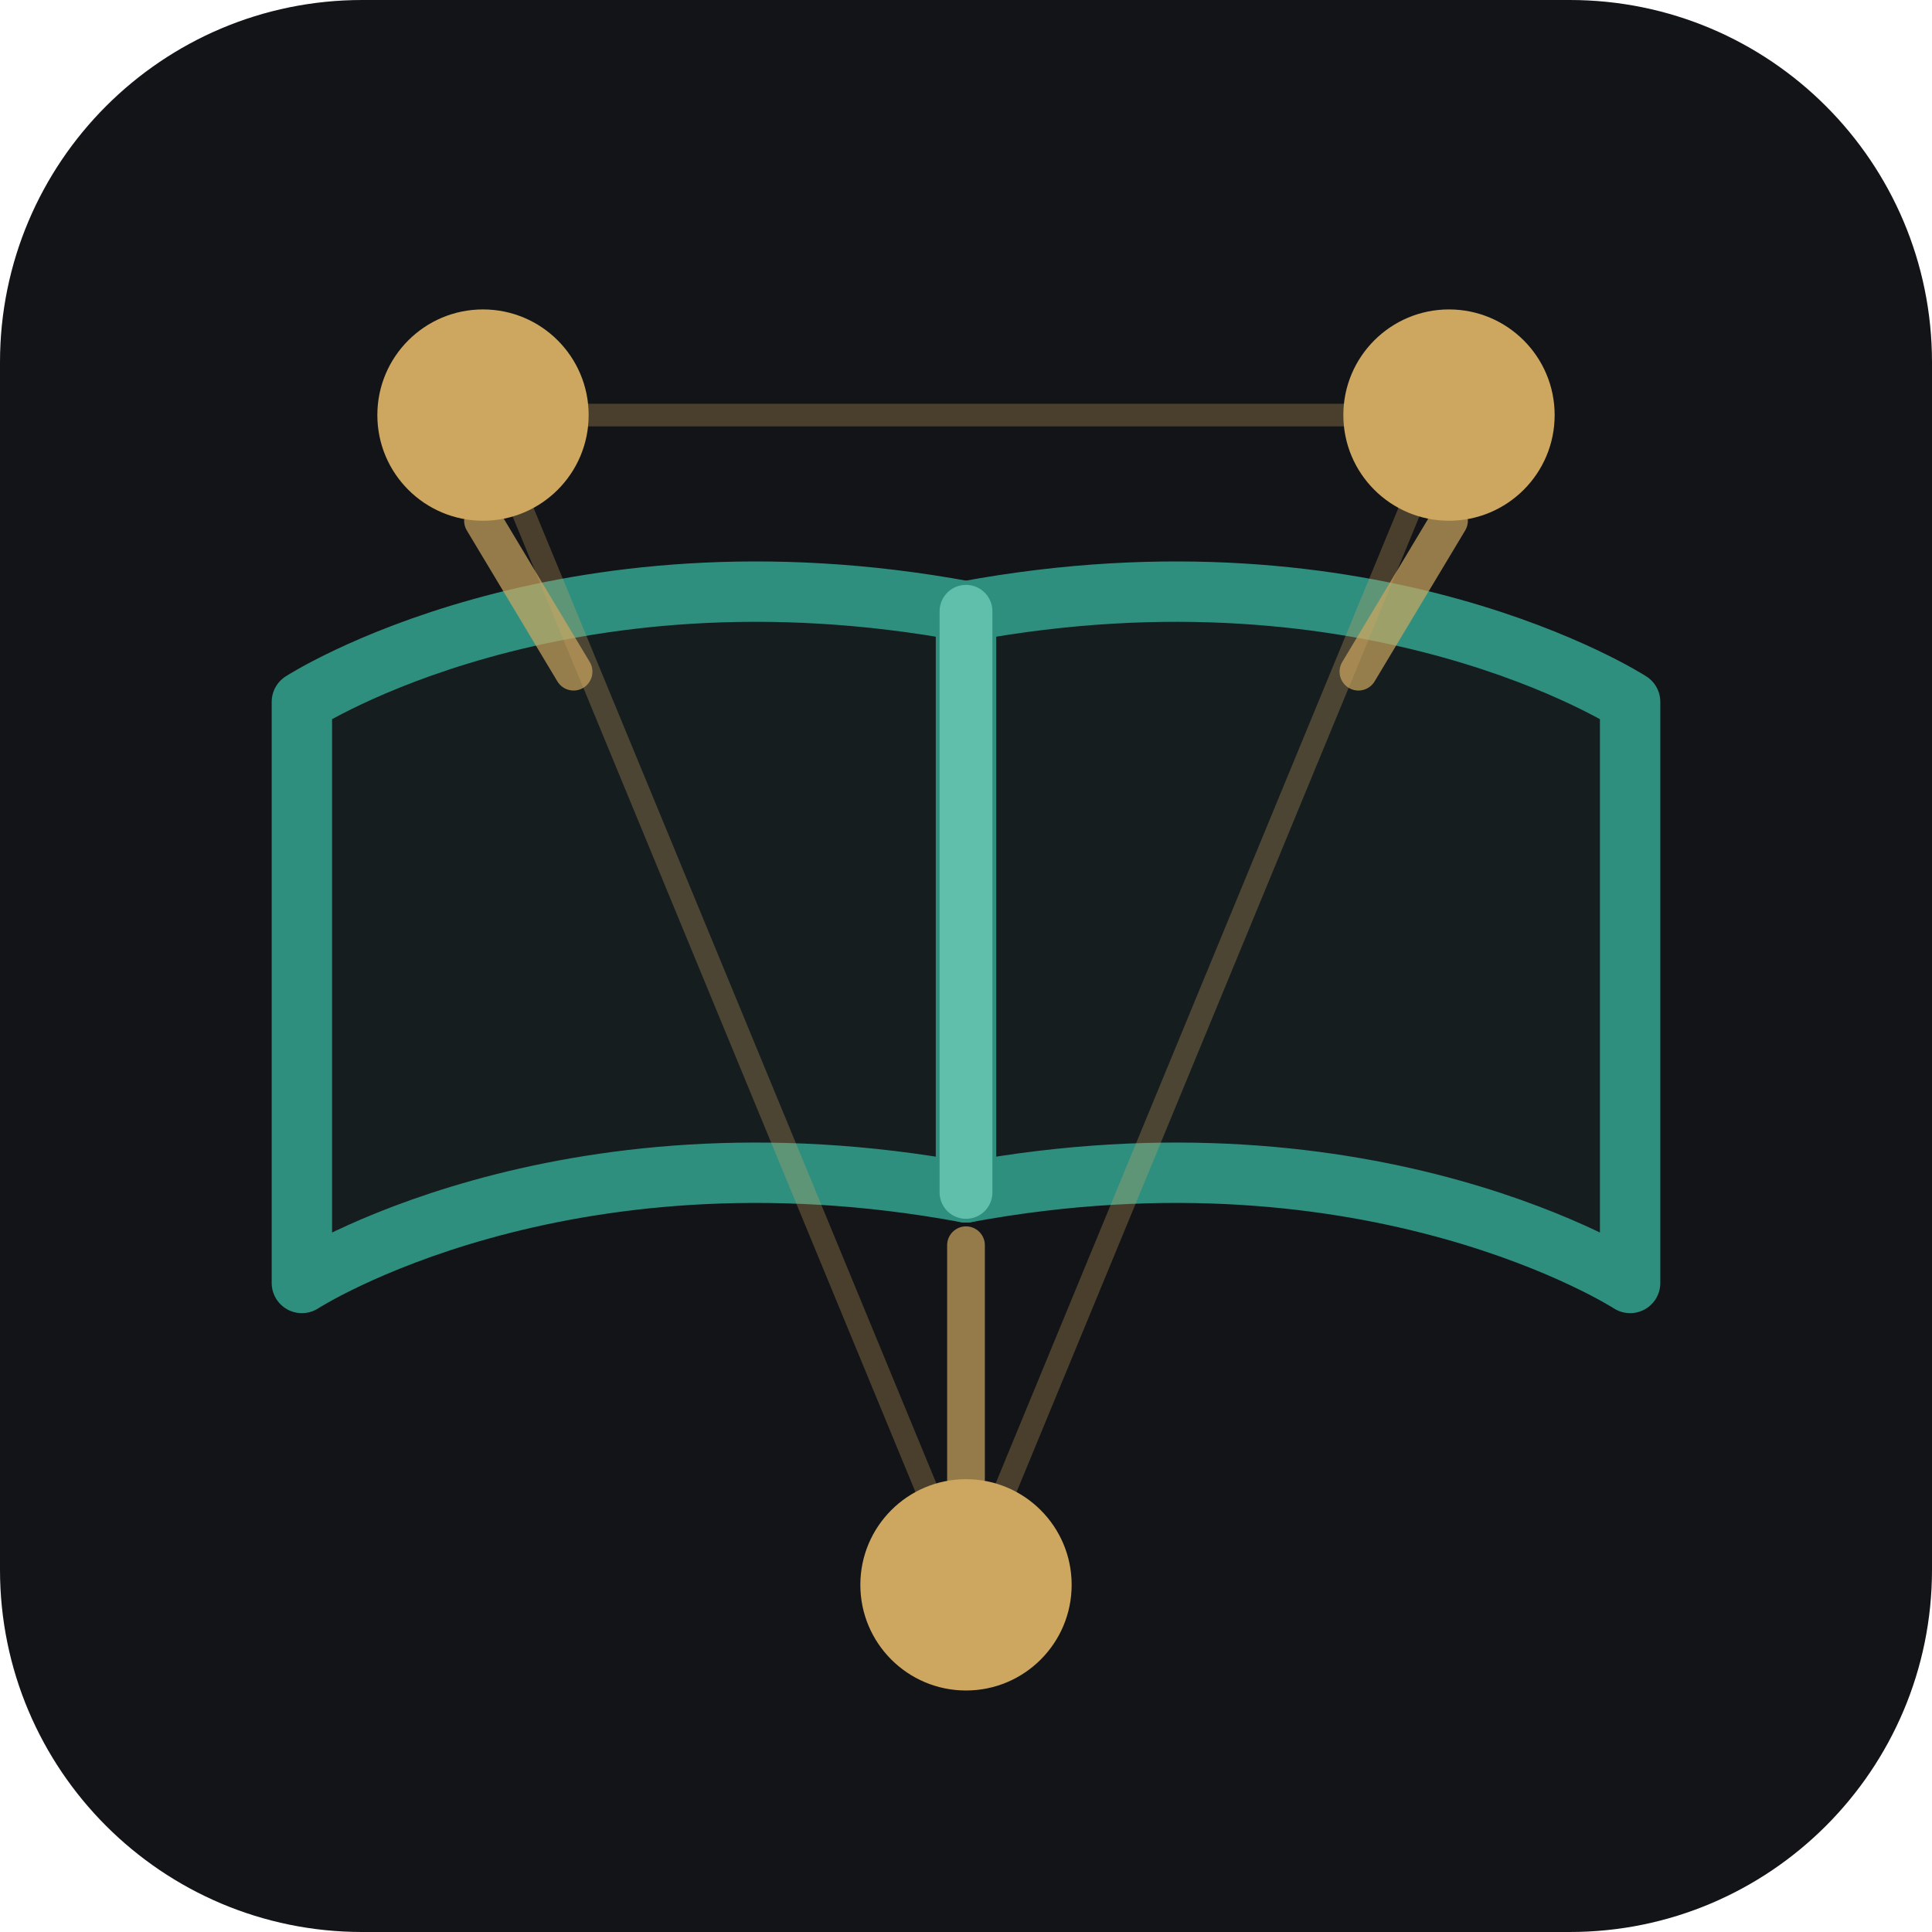
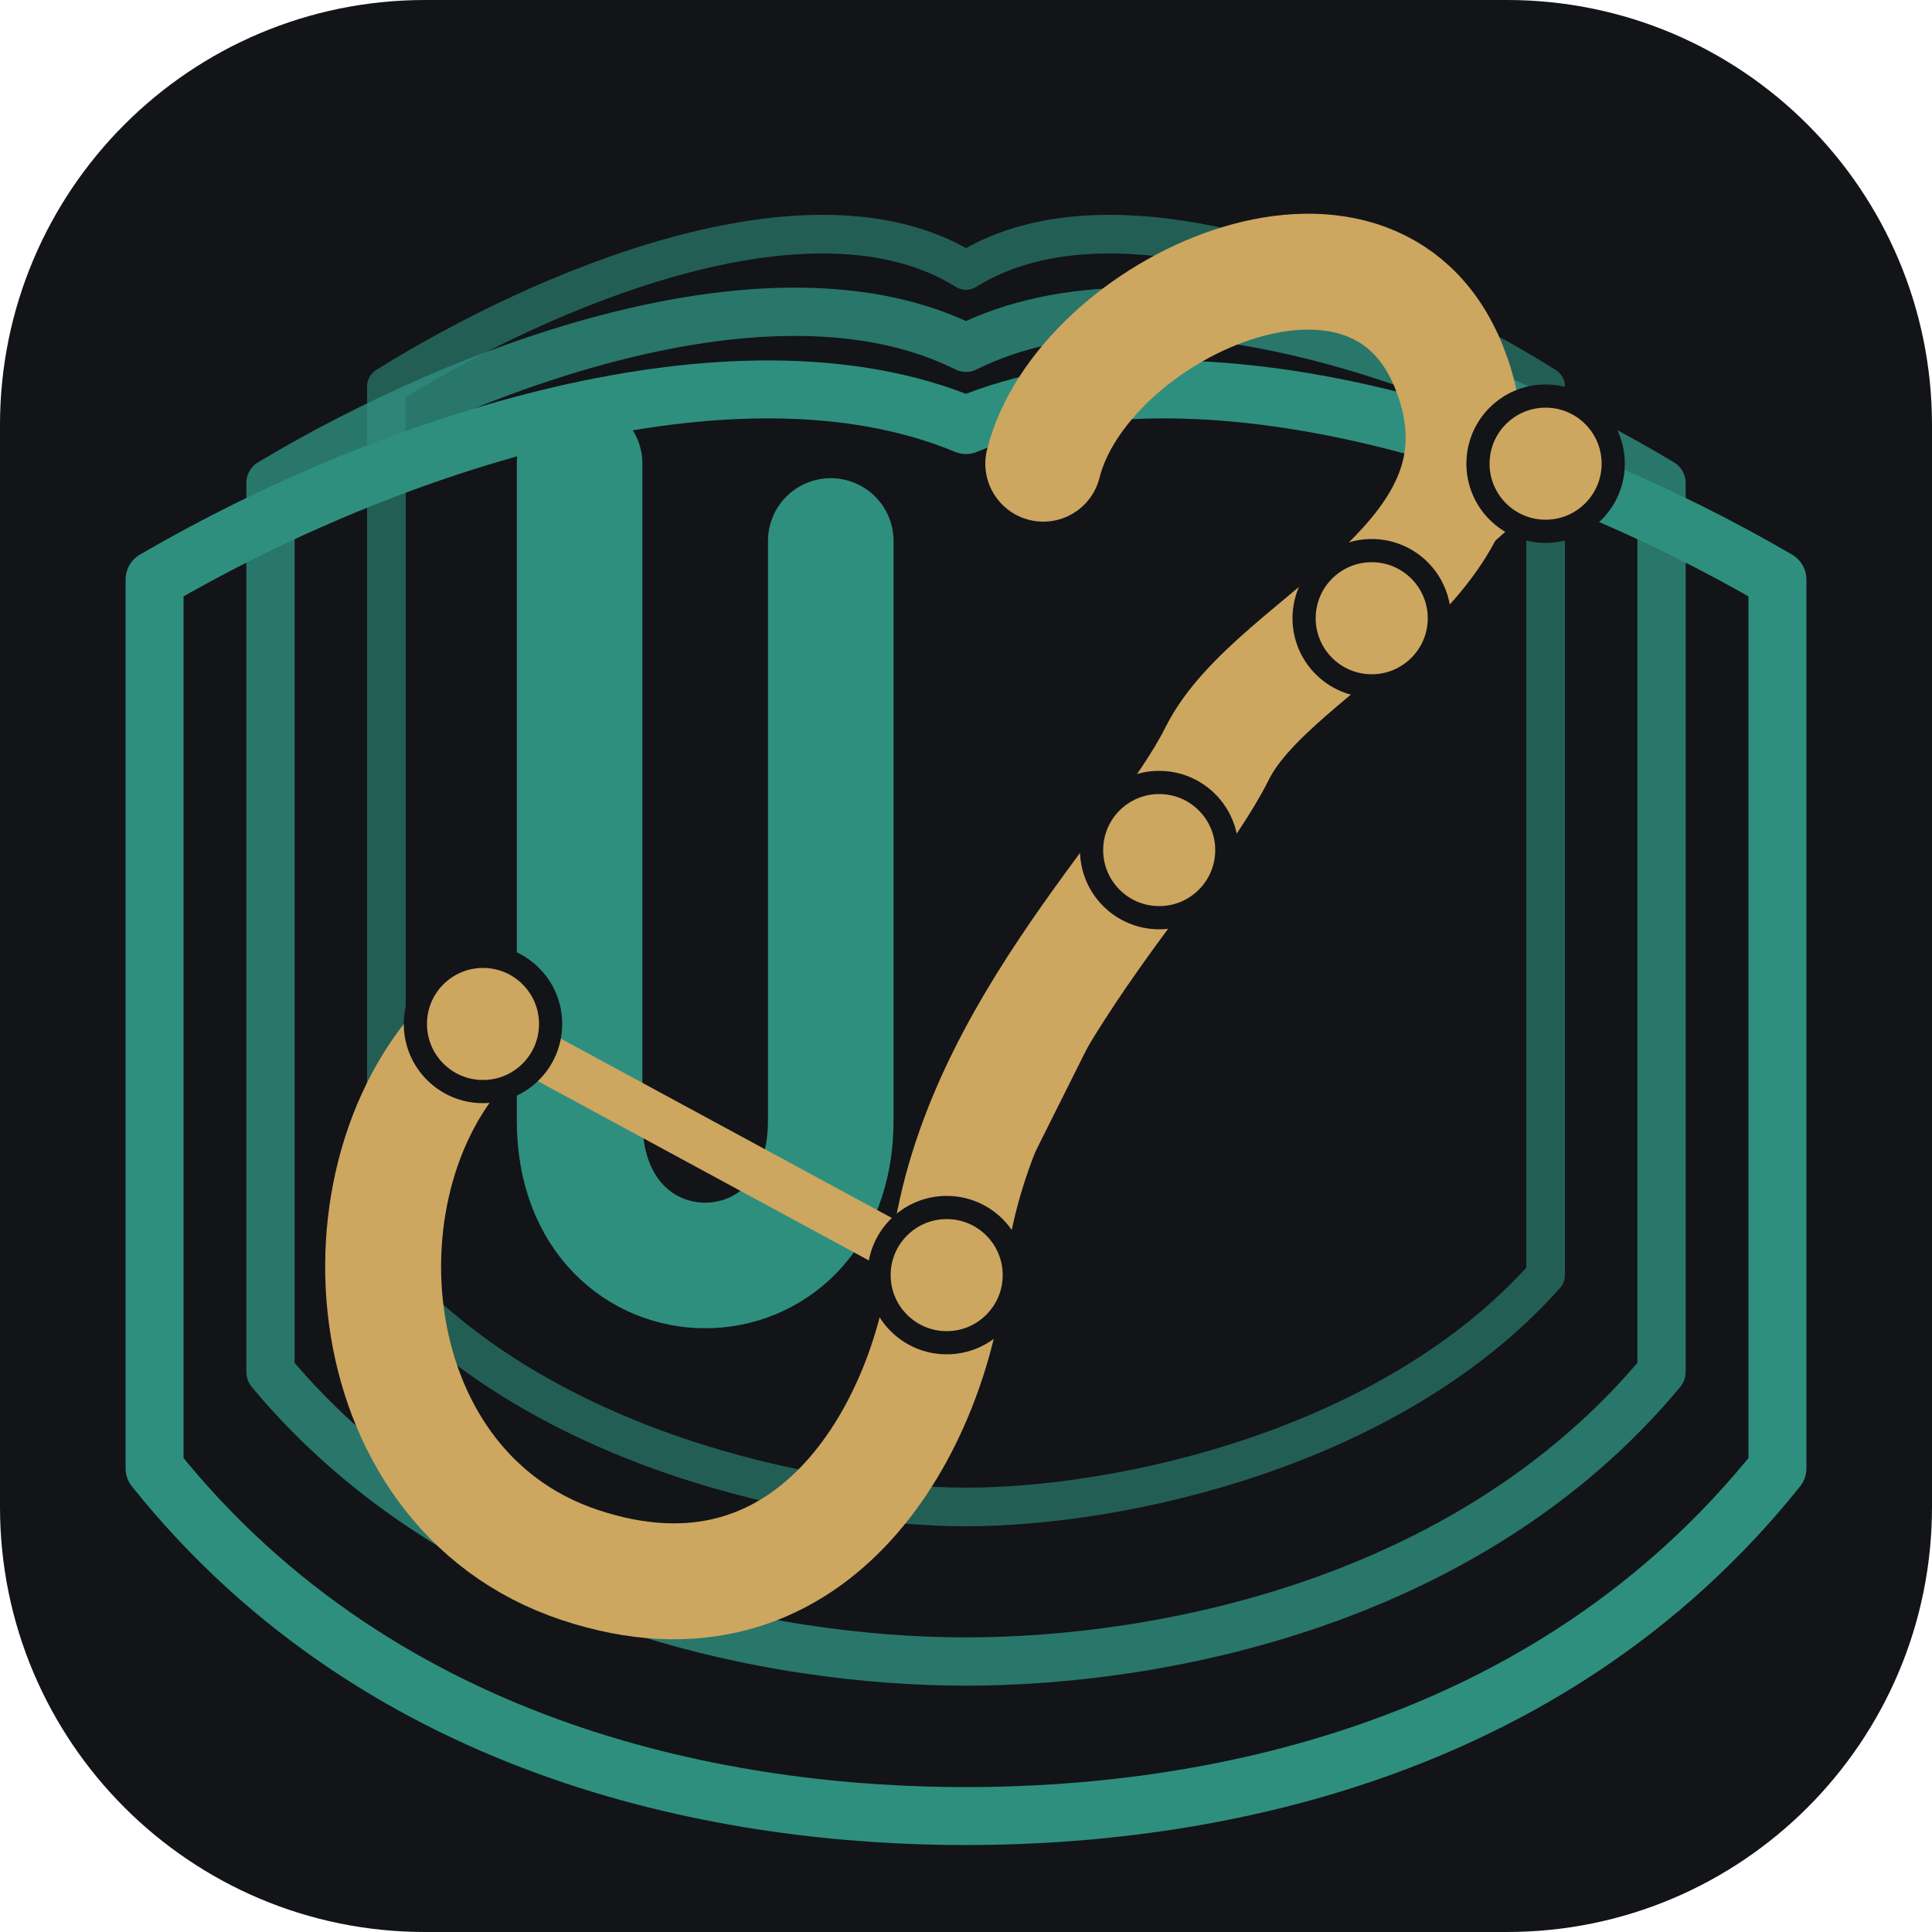
- <svg xmlns="http://www.w3.org/2000/svg" viewBox="0 0 512 512">
-   <rect width="512" height="512" rx="96" fill="#121417" />
-   <path d="M80 340 L80 186 C80 186 148 142 256 162 L256 316 C148 296 80 340 80 340 Z" fill="none" stroke="#2e8f7f" stroke-width="16" stroke-linejoin="round" />
-   <path d="M432 340 L432 186 C432 186 364 142 256 162 L256 316 C364 296 432 340 432 340 Z" fill="none" stroke="#2e8f7f" stroke-width="16" stroke-linejoin="round" />
-   <path d="M80 340 C80 340 148 296 256 316 C364 296 432 340 432 340 L432 186 C432 186 364 142 256 162 C148 142 80 186 80 186 Z" fill="#2e8f7f" opacity="0.08" />
-   <line x1="256" y1="162" x2="256" y2="316" stroke="#5fbfab" stroke-width="14" stroke-linecap="round" />
-   <circle cx="128" cy="110" r="28" fill="#cda660" />
-   <circle cx="384" cy="110" r="28" fill="#cda660" />
-   <circle cx="256" cy="420" r="28" fill="#cda660" />
-   <line x1="128" y1="138" x2="152" y2="178" stroke="#cda660" stroke-width="10" stroke-linecap="round" opacity="0.7" />
-   <line x1="384" y1="138" x2="360" y2="178" stroke="#cda660" stroke-width="10" stroke-linecap="round" opacity="0.7" />
-   <line x1="256" y1="392" x2="256" y2="330" stroke="#cda660" stroke-width="10" stroke-linecap="round" opacity="0.7" />
-   <line x1="128" y1="110" x2="384" y2="110" stroke="#cda660" stroke-width="6" stroke-linecap="round" opacity="0.3" />
-   <line x1="128" y1="110" x2="256" y2="420" stroke="#cda660" stroke-width="6" stroke-linecap="round" opacity="0.3" />
-   <line x1="384" y1="110" x2="256" y2="420" stroke="#cda660" stroke-width="6" stroke-linecap="round" opacity="0.3" />
+ <svg xmlns="http://www.w3.org/2000/svg" viewBox="0 0 100 100">
+   <rect width="100" height="100" rx="22" fill="#121417" />
+   <path d="M 8,76 C 20,91 38,94 50,94 C 62,94 80,91 92,76 L 92,30 C 80,23 62,17 50,22 C 38,17 20,23 8,30 Z" fill="none" stroke="#2e8f7f" stroke-width="3" stroke-linejoin="round" />
+   <path d="M 14,71 C 24,83 40,86 50,86 C 60,86 76,83 86,71 L 86,25 C 76,19 60,13 50,18 C 40,13 24,19 14,25 Z" fill="none" stroke="#2e8f7f" stroke-width="2.5" stroke-linejoin="round" opacity="0.8" />
+   <path d="M 20,66 C 28,75 42,78 50,78 C 58,78 72,75 80,66 L 80,20 C 72,15 58,9 50,14 C 42,9 28,15 20,20 Z" fill="none" stroke="#2e8f7f" stroke-width="2" stroke-linejoin="round" opacity="0.6" />
+   <path d="M 30,24 L 30,58 C 30,68 43,68 43,58 L 43,28" fill="none" stroke="#2e8f7f" stroke-width="6.5" stroke-linecap="round" stroke-linejoin="round" />
+   <path d="M 25,53 C 17,60 18,77 30,81 C 42,85 48,74 49,66 C 50,54 60,45 63,39 C 66,33 79,29 75,19 C 71,9 56,16 54,24" fill="none" stroke="#cda660" stroke-width="6" stroke-linecap="round" stroke-linejoin="round" />
+   <path d="M 25,53 L 49,66 L 60,44 L 71,32 L 80,24" fill="none" stroke="#cda660" stroke-width="2.5" stroke-linecap="round" stroke-linejoin="round" />
+   <circle cx="25" cy="53" r="3.5" fill="#cda660" stroke="#121417" stroke-width="1.2" />
+   <circle cx="49" cy="66" r="3.5" fill="#cda660" stroke="#121417" stroke-width="1.2" />
+   <circle cx="60" cy="44" r="3.5" fill="#cda660" stroke="#121417" stroke-width="1.2" />
+   <circle cx="71" cy="32" r="3.5" fill="#cda660" stroke="#121417" stroke-width="1.2" />
+   <circle cx="80" cy="24" r="3.5" fill="#cda660" stroke="#121417" stroke-width="1.2" />
</svg>
